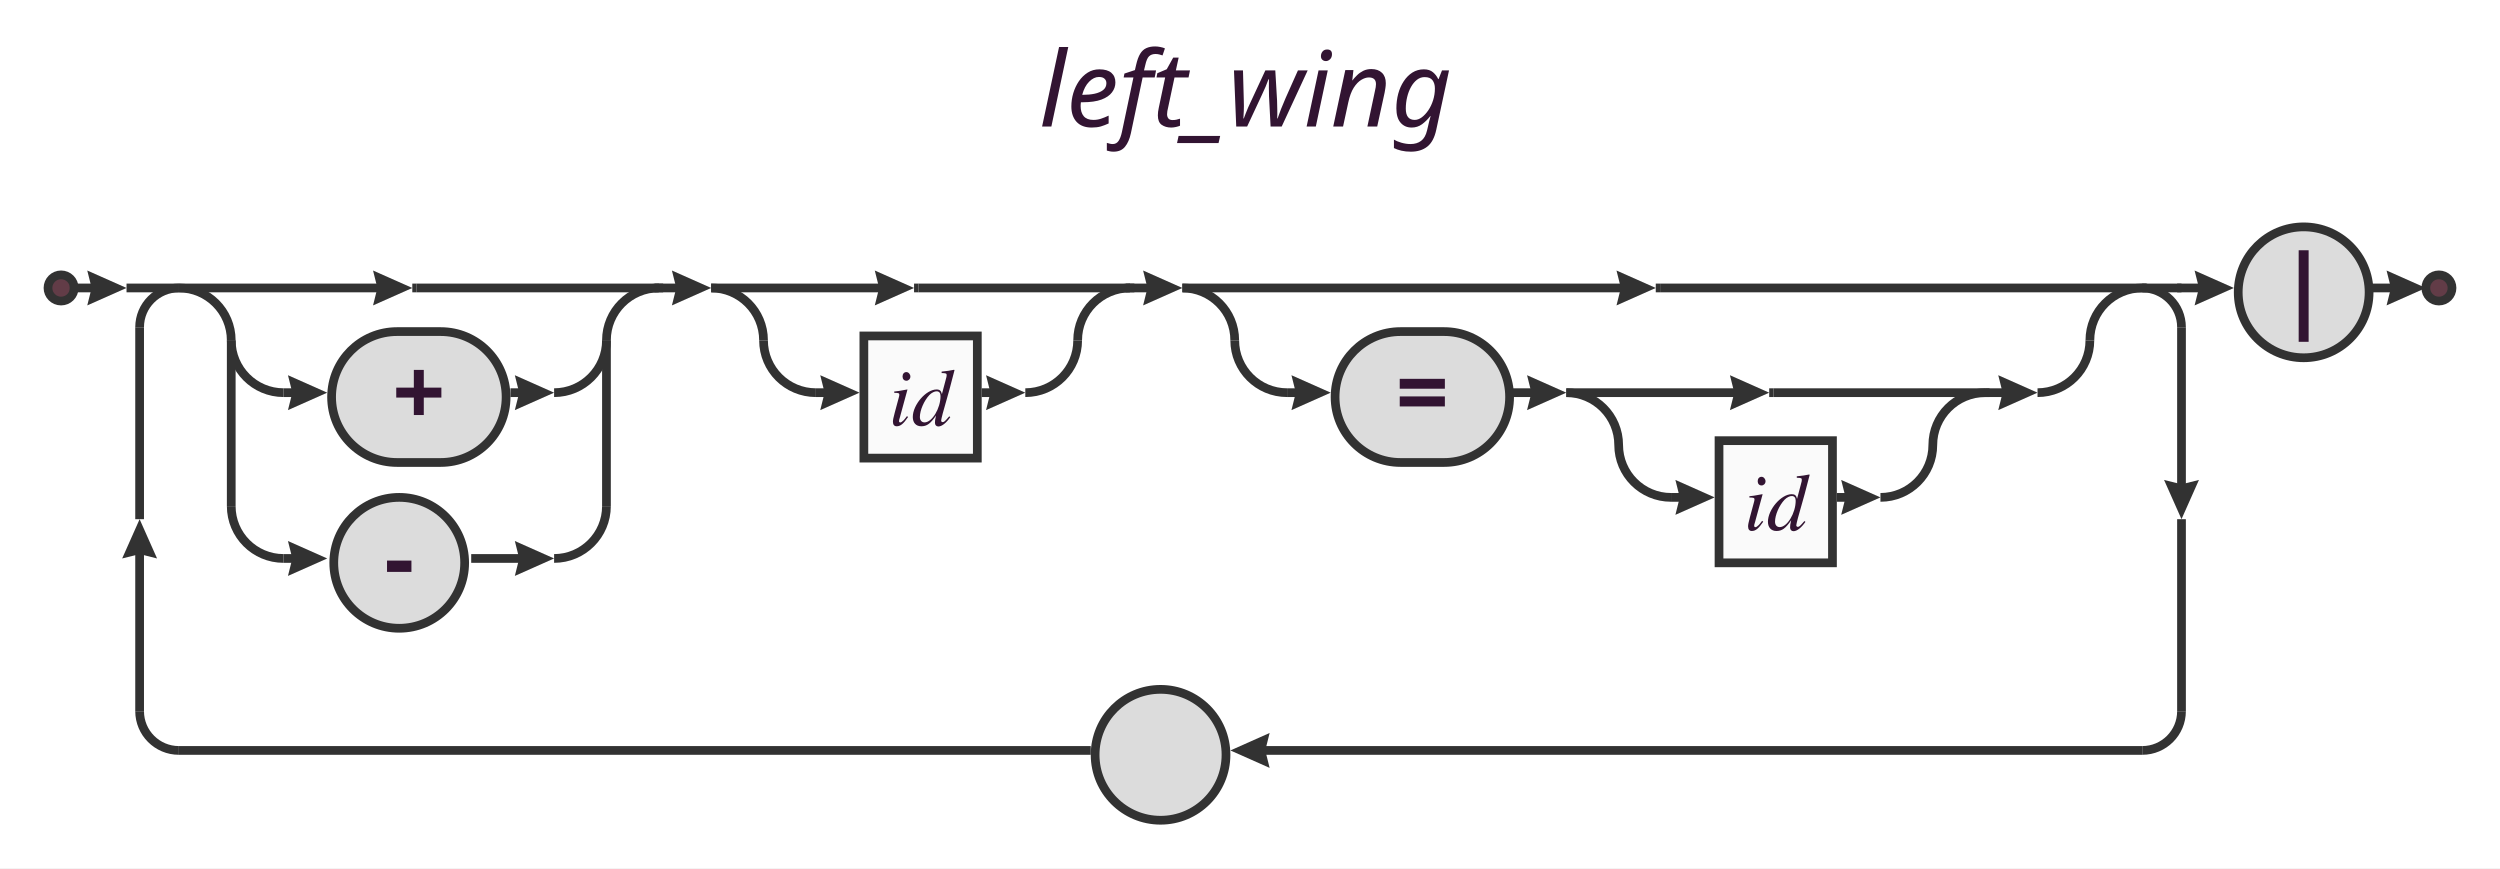
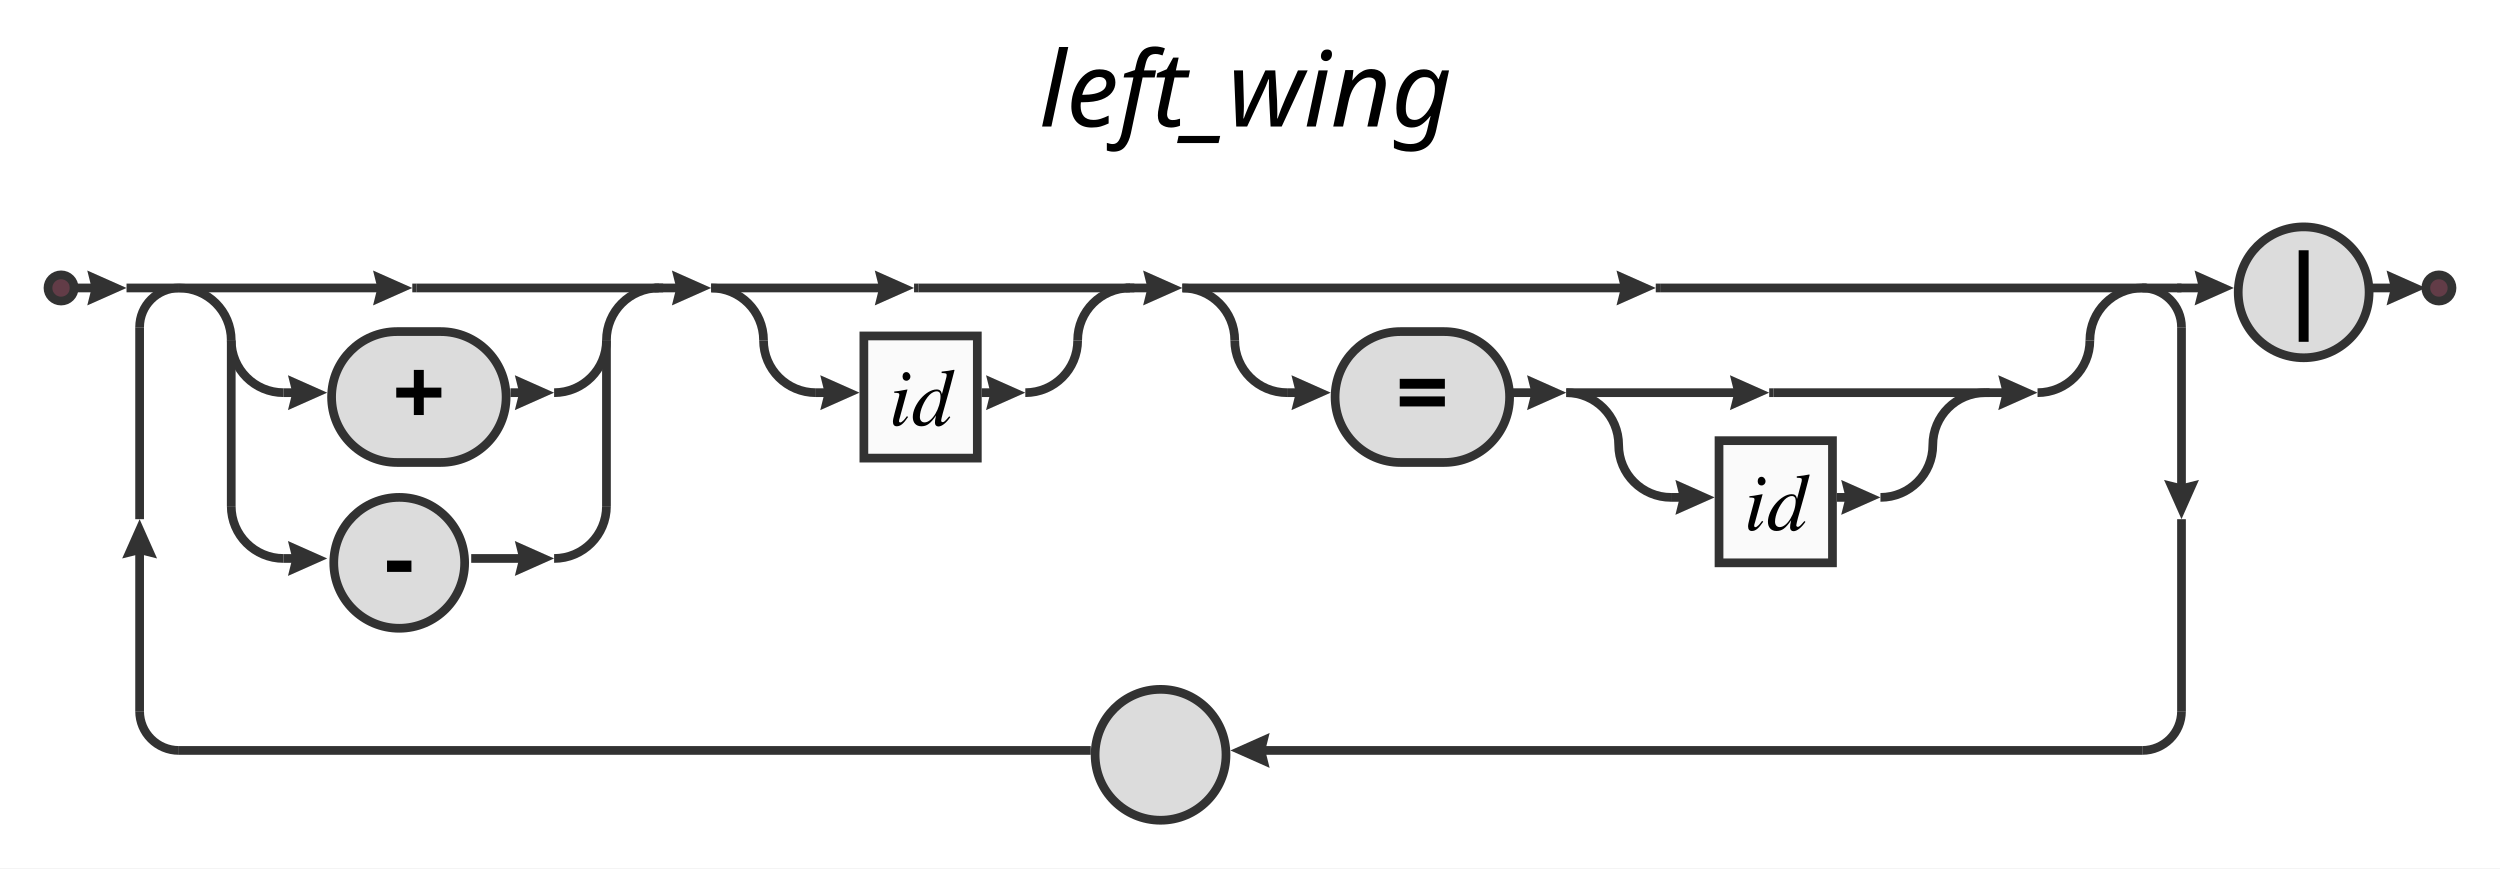
<svg xmlns="http://www.w3.org/2000/svg" xml:space="preserve" width="573" height="199" version="1.1">
  <style type="text/css">

- .hash_font {fill:#321432; text-anchor:middle;
+ .space_font {fill:#000000; text-anchor:middle;
+     font-family:Sans; font-size:10pt; font-weight:normal; font-style:normal;}
+ .negative_font {fill:#000000; text-anchor:middle;
    font-family:Times; font-size:14pt; font-weight:normal; font-style:italic;}
- .definitive_font {fill:#321432; text-anchor:middle;
+ .non-terminal_font {fill:#000000; text-anchor:middle;
    font-family:Times; font-size:14pt; font-weight:normal; font-style:italic;}
- .title_font {fill:#321432; text-anchor:middle;
+ .hash_font {fill:#000000; text-anchor:middle;
+     font-family:Times; font-size:14pt; font-weight:normal; font-style:italic;}
+ .title_font {fill:#000000; text-anchor:middle;
    font-family:Sans; font-size:18pt; font-weight:normal; font-style:italic;}
- .non-terminal_font {fill:#321432; text-anchor:middle;
+ .token_font {fill:#000000; text-anchor:middle;
+     font-family:Sans; font-size:16pt; font-weight:bold; font-style:normal;}
+ .definitive_font {fill:#000000; text-anchor:middle;
    font-family:Times; font-size:14pt; font-weight:normal; font-style:italic;}
- .negative_font {fill:#321432; text-anchor:middle;
-     font-family:Times; font-size:14pt; font-weight:normal; font-style:italic;}
- .charclass_font {fill:#321432; text-anchor:middle;
-     font-family:Sans; font-size:16pt; font-weight:bold; font-style:normal;}
- .space_font {fill:#321432; text-anchor:middle;
-     font-family:Sans; font-size:3pt; font-weight:normal; font-style:normal;}
- .token_font {fill:#321432; text-anchor:middle;
+ .charclass_font {fill:#000000; text-anchor:middle;
    font-family:Sans; font-size:16pt; font-weight:bold; font-style:normal;}
.label {fill:#000;
  text-anchor:middle;
  font-size:16pt; font-weight:bold; font-family:Sans;}
.link {fill: #0D47A1;}
.link:hover {fill: #0D47A1; text-decoration:underline;}
.link:visited {fill: #4A148C;}

</style>
  <defs>
    <marker id="arrow" markerWidth="5" markerHeight="4" refX="2.5" refY="2" orient="auto" markerUnits="strokeWidth">
      <path d="M0,0 L0.5,2 L0,4 L4.5,2 z" fill="#323232" />
    </marker>
  </defs>
  <rect width="100%" height="100%" fill="white" />
-   <circle cx="14" cy="66.0" r="3" stroke="#323232" stroke-width="2" fill="#623C47" />
+   <circle cx="14.0" cy="66.0" r="3.0" fill="#623C47" stroke="#323232" stroke-width="2" />
  <line x1="94.5" y1="66.0" x2="95.5" y2="66.0" stroke="#323232" stroke-width="2" />
-   <path d="M91.0,106.0 A15.0,15.0 0 0,1 91.0,76.0 H101.0 A15.0,15.0 0 0,1 101.0,106.0 z" stroke="#323232" stroke-width="2" fill="#DCDCDC" />
+   <path d="M91.0,106.0 A15.0,15.0 0 0,1 91.0,76.0 H101.0 A15.0,15.0 0 0,1 101.0,106.0 z" fill="#DCDCDC" stroke="#323232" stroke-width="2" />
  <text class="token_font" x="96.0" y="97.5">+</text>
-   <circle cx="91.5" cy="129.0" r="15.0" stroke="#323232" stroke-width="2" fill="#DCDCDC" />
+   <circle cx="91.5" cy="129.0" r="15.0" fill="#DCDCDC" stroke="#323232" stroke-width="2" />
  <text class="token_font" x="91.5" y="135.5">-</text>
-   <line x1="41" y1="66.0" x2="90.5" y2="66.0" stroke="#323232" stroke-width="2" marker-end="url(#arrow)" />
+   <line x1="41.0" y1="66.0" x2="90.5" y2="66.0" stroke="#323232" stroke-width="2" marker-end="url(#arrow)" />
  <line x1="95.5" y1="66.0" x2="152.0" y2="66.0" stroke="#323232" stroke-width="2" />
-   <path d="M53.0,78.0 A12,12 0 0,0 41.0,66.0" stroke="#323232" stroke-width="2" fill="none" />
-   <line x1="65" y1="90.0" x2="71.0" y2="90.0" stroke="#323232" stroke-width="2" marker-end="url(#arrow)" />
+   <path d="M53.0,78.0 A12.0,12.0 0 0,0 41.0,66.0" fill="none" stroke="#323232" stroke-width="2" />
+   <line x1="65.0" y1="90.0" x2="71.0" y2="90.0" stroke="#323232" stroke-width="2" marker-end="url(#arrow)" />
  <line x1="117.0" y1="90.0" x2="123.0" y2="90.0" stroke="#323232" stroke-width="2" marker-end="url(#arrow)" />
-   <path d="M53.0,78.0 A12,12 0 0,0 65.0,90.0" stroke="#323232" stroke-width="2" fill="none" />
-   <path d="M127.0,90.0 A12.0,12.0 0 0,0 139.0,78.0" stroke="#323232" stroke-width="2" fill="none" />
-   <line x1="65" y1="128.0" x2="71.0" y2="128.0" stroke="#323232" stroke-width="2" marker-end="url(#arrow)" />
+   <path d="M53.0,78.0 A12.0,12.0 0 0,0 65.0,90.0" fill="none" stroke="#323232" stroke-width="2" />
+   <path d="M127.0,90.0 A12.0,12.0 0 0,0 139.0,78.0" fill="none" stroke="#323232" stroke-width="2" />
+   <line x1="65.0" y1="128.0" x2="71.0" y2="128.0" stroke="#323232" stroke-width="2" marker-end="url(#arrow)" />
  <line x1="108.0" y1="128.0" x2="123.0" y2="128.0" stroke="#323232" stroke-width="2" marker-end="url(#arrow)" />
-   <path d="M53.0,116.0 A12,12 0 0,0 65.0,128.0" stroke="#323232" stroke-width="2" fill="none" />
-   <path d="M127.0,128.0 A12.0,12.0 0 0,0 139.0,116.0" stroke="#323232" stroke-width="2" fill="none" />
-   <path d="M151.0,66.0 A12.0,12.0 0 0,0 139.0,78.0" stroke="#323232" stroke-width="2" fill="none" />
-   <line x1="53" y1="116.0" x2="53" y2="78.0" stroke="#323232" stroke-width="2" />
+   <path d="M53.0,116.0 A12.0,12.0 0 0,0 65.0,128.0" fill="none" stroke="#323232" stroke-width="2" />
+   <path d="M127.0,128.0 A12.0,12.0 0 0,0 139.0,116.0" fill="none" stroke="#323232" stroke-width="2" />
+   <path d="M151.0,66.0 A12.0,12.0 0 0,0 139.0,78.0" fill="none" stroke="#323232" stroke-width="2" />
+   <line x1="53.0" y1="116.0" x2="53.0" y2="78.0" stroke="#323232" stroke-width="2" />
  <line x1="139.0" y1="116.0" x2="139.0" y2="78.0" stroke="#323232" stroke-width="2" />
  <line x1="209.5" y1="66.0" x2="210.5" y2="66.0" stroke="#323232" stroke-width="2" />
-   <rect x="198.0" y="77.0" width="26.0" height="28.0" stroke="#323232" stroke-width="2" fill="#FAFAFA" />
+   <rect x="198.0" y="77.0" width="26.0" height="28.0" fill="#FAFAFA" stroke="#323232" stroke-width="2" />
  <text class="non-terminal_font" x="211.0" y="97.5">id</text>
  <line x1="163.0" y1="66.0" x2="205.5" y2="66.0" stroke="#323232" stroke-width="2" marker-end="url(#arrow)" />
  <line x1="210.5" y1="66.0" x2="260.0" y2="66.0" stroke="#323232" stroke-width="2" />
-   <path d="M175.0,78.0 A12.0,12.0 0 0,0 163.0,66.0" stroke="#323232" stroke-width="2" fill="none" />
+   <path d="M175.0,78.0 A12.0,12.0 0 0,0 163.0,66.0" fill="none" stroke="#323232" stroke-width="2" />
  <line x1="187.0" y1="90.0" x2="193.0" y2="90.0" stroke="#323232" stroke-width="2" marker-end="url(#arrow)" />
  <line x1="225.0" y1="90.0" x2="231.0" y2="90.0" stroke="#323232" stroke-width="2" marker-end="url(#arrow)" />
-   <path d="M175.0,78.0 A12.0,12.0 0 0,0 187.0,90.0" stroke="#323232" stroke-width="2" fill="none" />
-   <path d="M235.0,90.0 A12.0,12.0 0 0,0 247.0,78.0" stroke="#323232" stroke-width="2" fill="none" />
-   <path d="M259.0,66.0 A12.0,12.0 0 0,0 247.0,78.0" stroke="#323232" stroke-width="2" fill="none" />
+   <path d="M175.0,78.0 A12.0,12.0 0 0,0 187.0,90.0" fill="none" stroke="#323232" stroke-width="2" />
+   <path d="M235.0,90.0 A12.0,12.0 0 0,0 247.0,78.0" fill="none" stroke="#323232" stroke-width="2" />
+   <path d="M259.0,66.0 A12.0,12.0 0 0,0 247.0,78.0" fill="none" stroke="#323232" stroke-width="2" />
  <line x1="175.0" y1="78.0" x2="175.0" y2="78.0" stroke="#323232" stroke-width="2" />
  <line x1="247.0" y1="78.0" x2="247.0" y2="78.0" stroke="#323232" stroke-width="2" />
  <line x1="150.0" y1="66.0" x2="159.0" y2="66.0" stroke="#323232" stroke-width="2" marker-end="url(#arrow)" />
  <line x1="379.5" y1="66.0" x2="380.5" y2="66.0" stroke="#323232" stroke-width="2" />
-   <path d="M321.0,106.0 A15.0,15.0 0 0,1 321.0,76.0 H331.0 A15.0,15.0 0 0,1 331.0,106.0 z" stroke="#323232" stroke-width="2" fill="#DCDCDC" />
+   <path d="M321.0,106.0 A15.0,15.0 0 0,1 321.0,76.0 H331.0 A15.0,15.0 0 0,1 331.0,106.0 z" fill="#DCDCDC" stroke="#323232" stroke-width="2" />
  <text class="token_font" x="326.0" y="97.5">=</text>
  <line x1="405.5" y1="90.0" x2="406.5" y2="90.0" stroke="#323232" stroke-width="2" />
-   <rect x="394.0" y="101.0" width="26.0" height="28.0" stroke="#323232" stroke-width="2" fill="#FAFAFA" />
+   <rect x="394.0" y="101.0" width="26.0" height="28.0" fill="#FAFAFA" stroke="#323232" stroke-width="2" />
  <text class="non-terminal_font" x="407.0" y="121.5">id</text>
  <line x1="359.0" y1="90.0" x2="401.5" y2="90.0" stroke="#323232" stroke-width="2" marker-end="url(#arrow)" />
  <line x1="406.5" y1="90.0" x2="456.0" y2="90.0" stroke="#323232" stroke-width="2" />
-   <path d="M371.0,102.0 A12.0,12.0 0 0,0 359.0,90.0" stroke="#323232" stroke-width="2" fill="none" />
+   <path d="M371.0,102.0 A12.0,12.0 0 0,0 359.0,90.0" fill="none" stroke="#323232" stroke-width="2" />
  <line x1="383.0" y1="114.0" x2="389.0" y2="114.0" stroke="#323232" stroke-width="2" marker-end="url(#arrow)" />
  <line x1="421.0" y1="114.0" x2="427.0" y2="114.0" stroke="#323232" stroke-width="2" marker-end="url(#arrow)" />
-   <path d="M371.0,102.0 A12.0,12.0 0 0,0 383.0,114.0" stroke="#323232" stroke-width="2" fill="none" />
-   <path d="M431.0,114.0 A12.0,12.0 0 0,0 443.0,102.0" stroke="#323232" stroke-width="2" fill="none" />
-   <path d="M455.0,90.0 A12.0,12.0 0 0,0 443.0,102.0" stroke="#323232" stroke-width="2" fill="none" />
+   <path d="M371.0,102.0 A12.0,12.0 0 0,0 383.0,114.0" fill="none" stroke="#323232" stroke-width="2" />
+   <path d="M431.0,114.0 A12.0,12.0 0 0,0 443.0,102.0" fill="none" stroke="#323232" stroke-width="2" />
+   <path d="M455.0,90.0 A12.0,12.0 0 0,0 443.0,102.0" fill="none" stroke="#323232" stroke-width="2" />
  <line x1="371.0" y1="102.0" x2="371.0" y2="102.0" stroke="#323232" stroke-width="2" />
  <line x1="443.0" y1="102.0" x2="443.0" y2="102.0" stroke="#323232" stroke-width="2" />
  <line x1="346.0" y1="90.0" x2="355.0" y2="90.0" stroke="#323232" stroke-width="2" marker-end="url(#arrow)" />
  <line x1="271.0" y1="66.0" x2="375.5" y2="66.0" stroke="#323232" stroke-width="2" marker-end="url(#arrow)" />
  <line x1="380.5" y1="66.0" x2="492.0" y2="66.0" stroke="#323232" stroke-width="2" />
-   <path d="M283.0,78.0 A12.0,12.0 0 0,0 271.0,66.0" stroke="#323232" stroke-width="2" fill="none" />
+   <path d="M283.0,78.0 A12.0,12.0 0 0,0 271.0,66.0" fill="none" stroke="#323232" stroke-width="2" />
  <line x1="295.0" y1="90.0" x2="301.0" y2="90.0" stroke="#323232" stroke-width="2" marker-end="url(#arrow)" />
  <line x1="455.0" y1="90.0" x2="463.0" y2="90.0" stroke="#323232" stroke-width="2" marker-end="url(#arrow)" />
-   <path d="M283.0,78.0 A12.0,12.0 0 0,0 295.0,90.0" stroke="#323232" stroke-width="2" fill="none" />
-   <path d="M467.0,90.0 A12.0,12.0 0 0,0 479.0,78.0" stroke="#323232" stroke-width="2" fill="none" />
-   <path d="M491.0,66.0 A12.0,12.0 0 0,0 479.0,78.0" stroke="#323232" stroke-width="2" fill="none" />
+   <path d="M283.0,78.0 A12.0,12.0 0 0,0 295.0,90.0" fill="none" stroke="#323232" stroke-width="2" />
+   <path d="M467.0,90.0 A12.0,12.0 0 0,0 479.0,78.0" fill="none" stroke="#323232" stroke-width="2" />
+   <path d="M491.0,66.0 A12.0,12.0 0 0,0 479.0,78.0" fill="none" stroke="#323232" stroke-width="2" />
  <line x1="283.0" y1="78.0" x2="283.0" y2="78.0" stroke="#323232" stroke-width="2" />
  <line x1="479.0" y1="78.0" x2="479.0" y2="78.0" stroke="#323232" stroke-width="2" />
  <line x1="258.0" y1="66.0" x2="267.0" y2="66.0" stroke="#323232" stroke-width="2" marker-end="url(#arrow)" />
-   <circle cx="266.0" cy="173.0" r="15.0" stroke="#323232" stroke-width="2" fill="#DCDCDC" />
+   <circle cx="266.0" cy="173.0" r="15.0" fill="#DCDCDC" stroke="#323232" stroke-width="2" />
  <text class="token_font" x="266.0" y="179.5"> </text>
-   <line x1="41" y1="172.0" x2="250.0" y2="172.0" stroke="#323232" stroke-width="2" />
-   <line x1="491.0" y1="172.0" x2="286.0" y2="172.0" stroke="#323232" stroke-width="2" marker-end="url(#arrow)" />
-   <line x1="29" y1="66.0" x2="41" y2="66.0" stroke="#323232" stroke-width="2" />
-   <path d="M41.0,66.0 A9,9 0 0,0 32.0,75.0" stroke="#323232" stroke-width="2" fill="none" />
-   <line x1="32" y1="163.0" x2="32.0" y2="123.0" stroke="#323232" stroke-width="2" marker-end="url(#arrow)" />
-   <line x1="32" y1="119.0" x2="32" y2="75.0" stroke="#323232" stroke-width="2" />
-   <path d="M32.0,163.0 A9,9 0 0,0 41.0,172.0" stroke="#323232" stroke-width="2" fill="none" />
-   <path d="M500.0,75.0 A9.0,9.0 0 0,0 491.0,66.0" stroke="#323232" stroke-width="2" fill="none" />
+   <line x1="41.0" y1="172.0" x2="250.0" y2="172.0" stroke="#323232" stroke-width="2" />
+   <line x1="491.0" y1="172.0" x2="286.0" y2="172" stroke="#323232" stroke-width="2" marker-end="url(#arrow)" />
+   <line x1="29.0" y1="66.0" x2="41.0" y2="66.0" stroke="#323232" stroke-width="2" />
+   <path d="M41.0,66.0 A9.0,9.0 0 0,0 32.0,75.0" fill="none" stroke="#323232" stroke-width="2" />
+   <line x1="32.0" y1="163.0" x2="32.0" y2="123.0" stroke="#323232" stroke-width="2" marker-end="url(#arrow)" />
+   <line x1="32.0" y1="119.0" x2="32.0" y2="75.0" stroke="#323232" stroke-width="2" />
+   <path d="M32.0,163.0 A9.0,9.0 0 0,0 41.0,172.0" fill="none" stroke="#323232" stroke-width="2" />
+   <path d="M500.0,75.0 A9.0,9.0 0 0,0 491.0,66.0" fill="none" stroke="#323232" stroke-width="2" />
  <line x1="500.0" y1="75.0" x2="500.0" y2="115.0" stroke="#323232" stroke-width="2" marker-end="url(#arrow)" />
  <line x1="500.0" y1="119.0" x2="500.0" y2="163.0" stroke="#323232" stroke-width="2" />
-   <path d="M491.0,172.0 A9.0,9.0 0 0,0 500.0,163.0" stroke="#323232" stroke-width="2" fill="none" />
+   <path d="M491.0,172.0 A9.0,9.0 0 0,0 500.0,163.0" fill="none" stroke="#323232" stroke-width="2" />
  <line x1="491.0" y1="66.0" x2="500.0" y2="66.0" stroke="#323232" stroke-width="2" />
-   <circle cx="528.0" cy="67.0" r="15.0" stroke="#323232" stroke-width="2" fill="#DCDCDC" />
+   <circle cx="528.0" cy="67.0" r="15.0" fill="#DCDCDC" stroke="#323232" stroke-width="2" />
  <text class="token_font" x="528.0" y="73.5">|</text>
  <line x1="499.0" y1="66.0" x2="508.0" y2="66.0" stroke="#323232" stroke-width="2" marker-end="url(#arrow)" />
-   <line x1="16" y1="66.0" x2="25.0" y2="66.0" stroke="#323232" stroke-width="2" marker-end="url(#arrow)" />
-   <circle cx="559.0" cy="66.0" r="3.0" stroke="#323232" stroke-width="2" fill="#623C47" />
+   <line x1="16.0" y1="66.0" x2="25.0" y2="66.0" stroke="#323232" stroke-width="2" marker-end="url(#arrow)" />
+   <circle cx="559.0" cy="66.0" r="3.0" fill="#623C47" stroke="#323232" stroke-width="2" />
  <line x1="543.0" y1="66.0" x2="552.0" y2="66.0" stroke="#323232" stroke-width="2" marker-end="url(#arrow)" />
  <text class="title_font" x="285.5" y="29.0">left_wing</text>
</svg>
